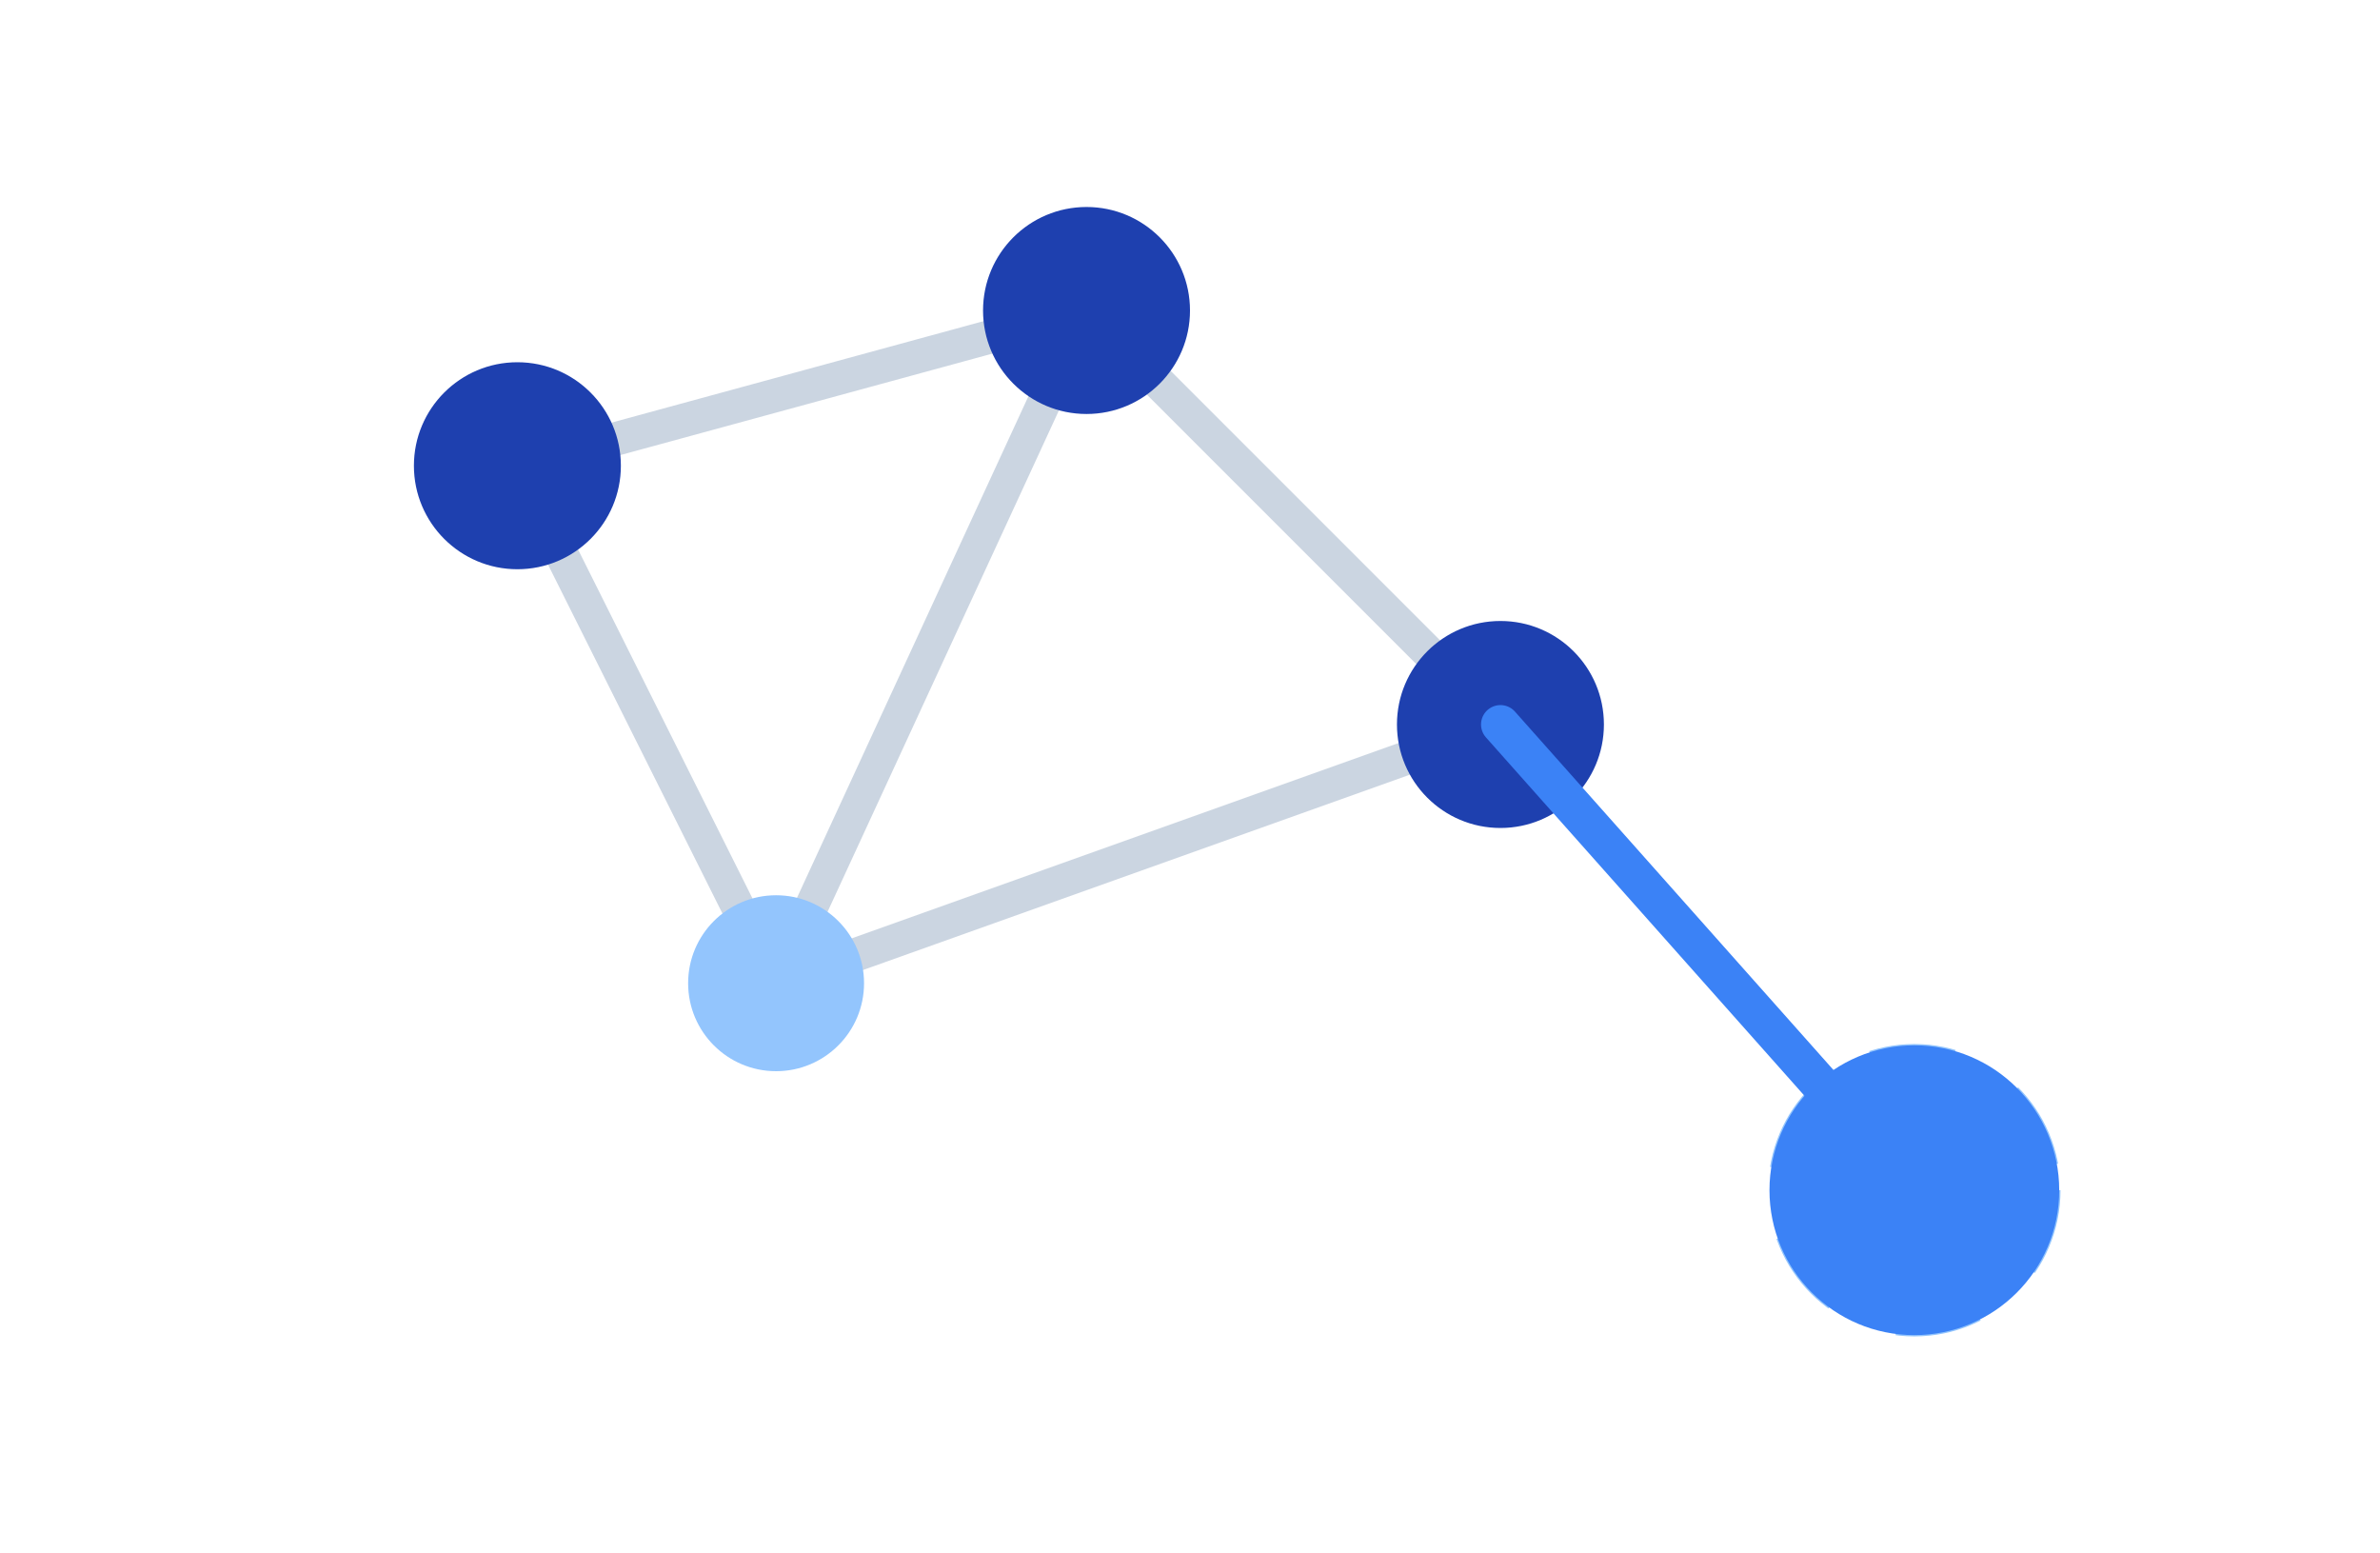
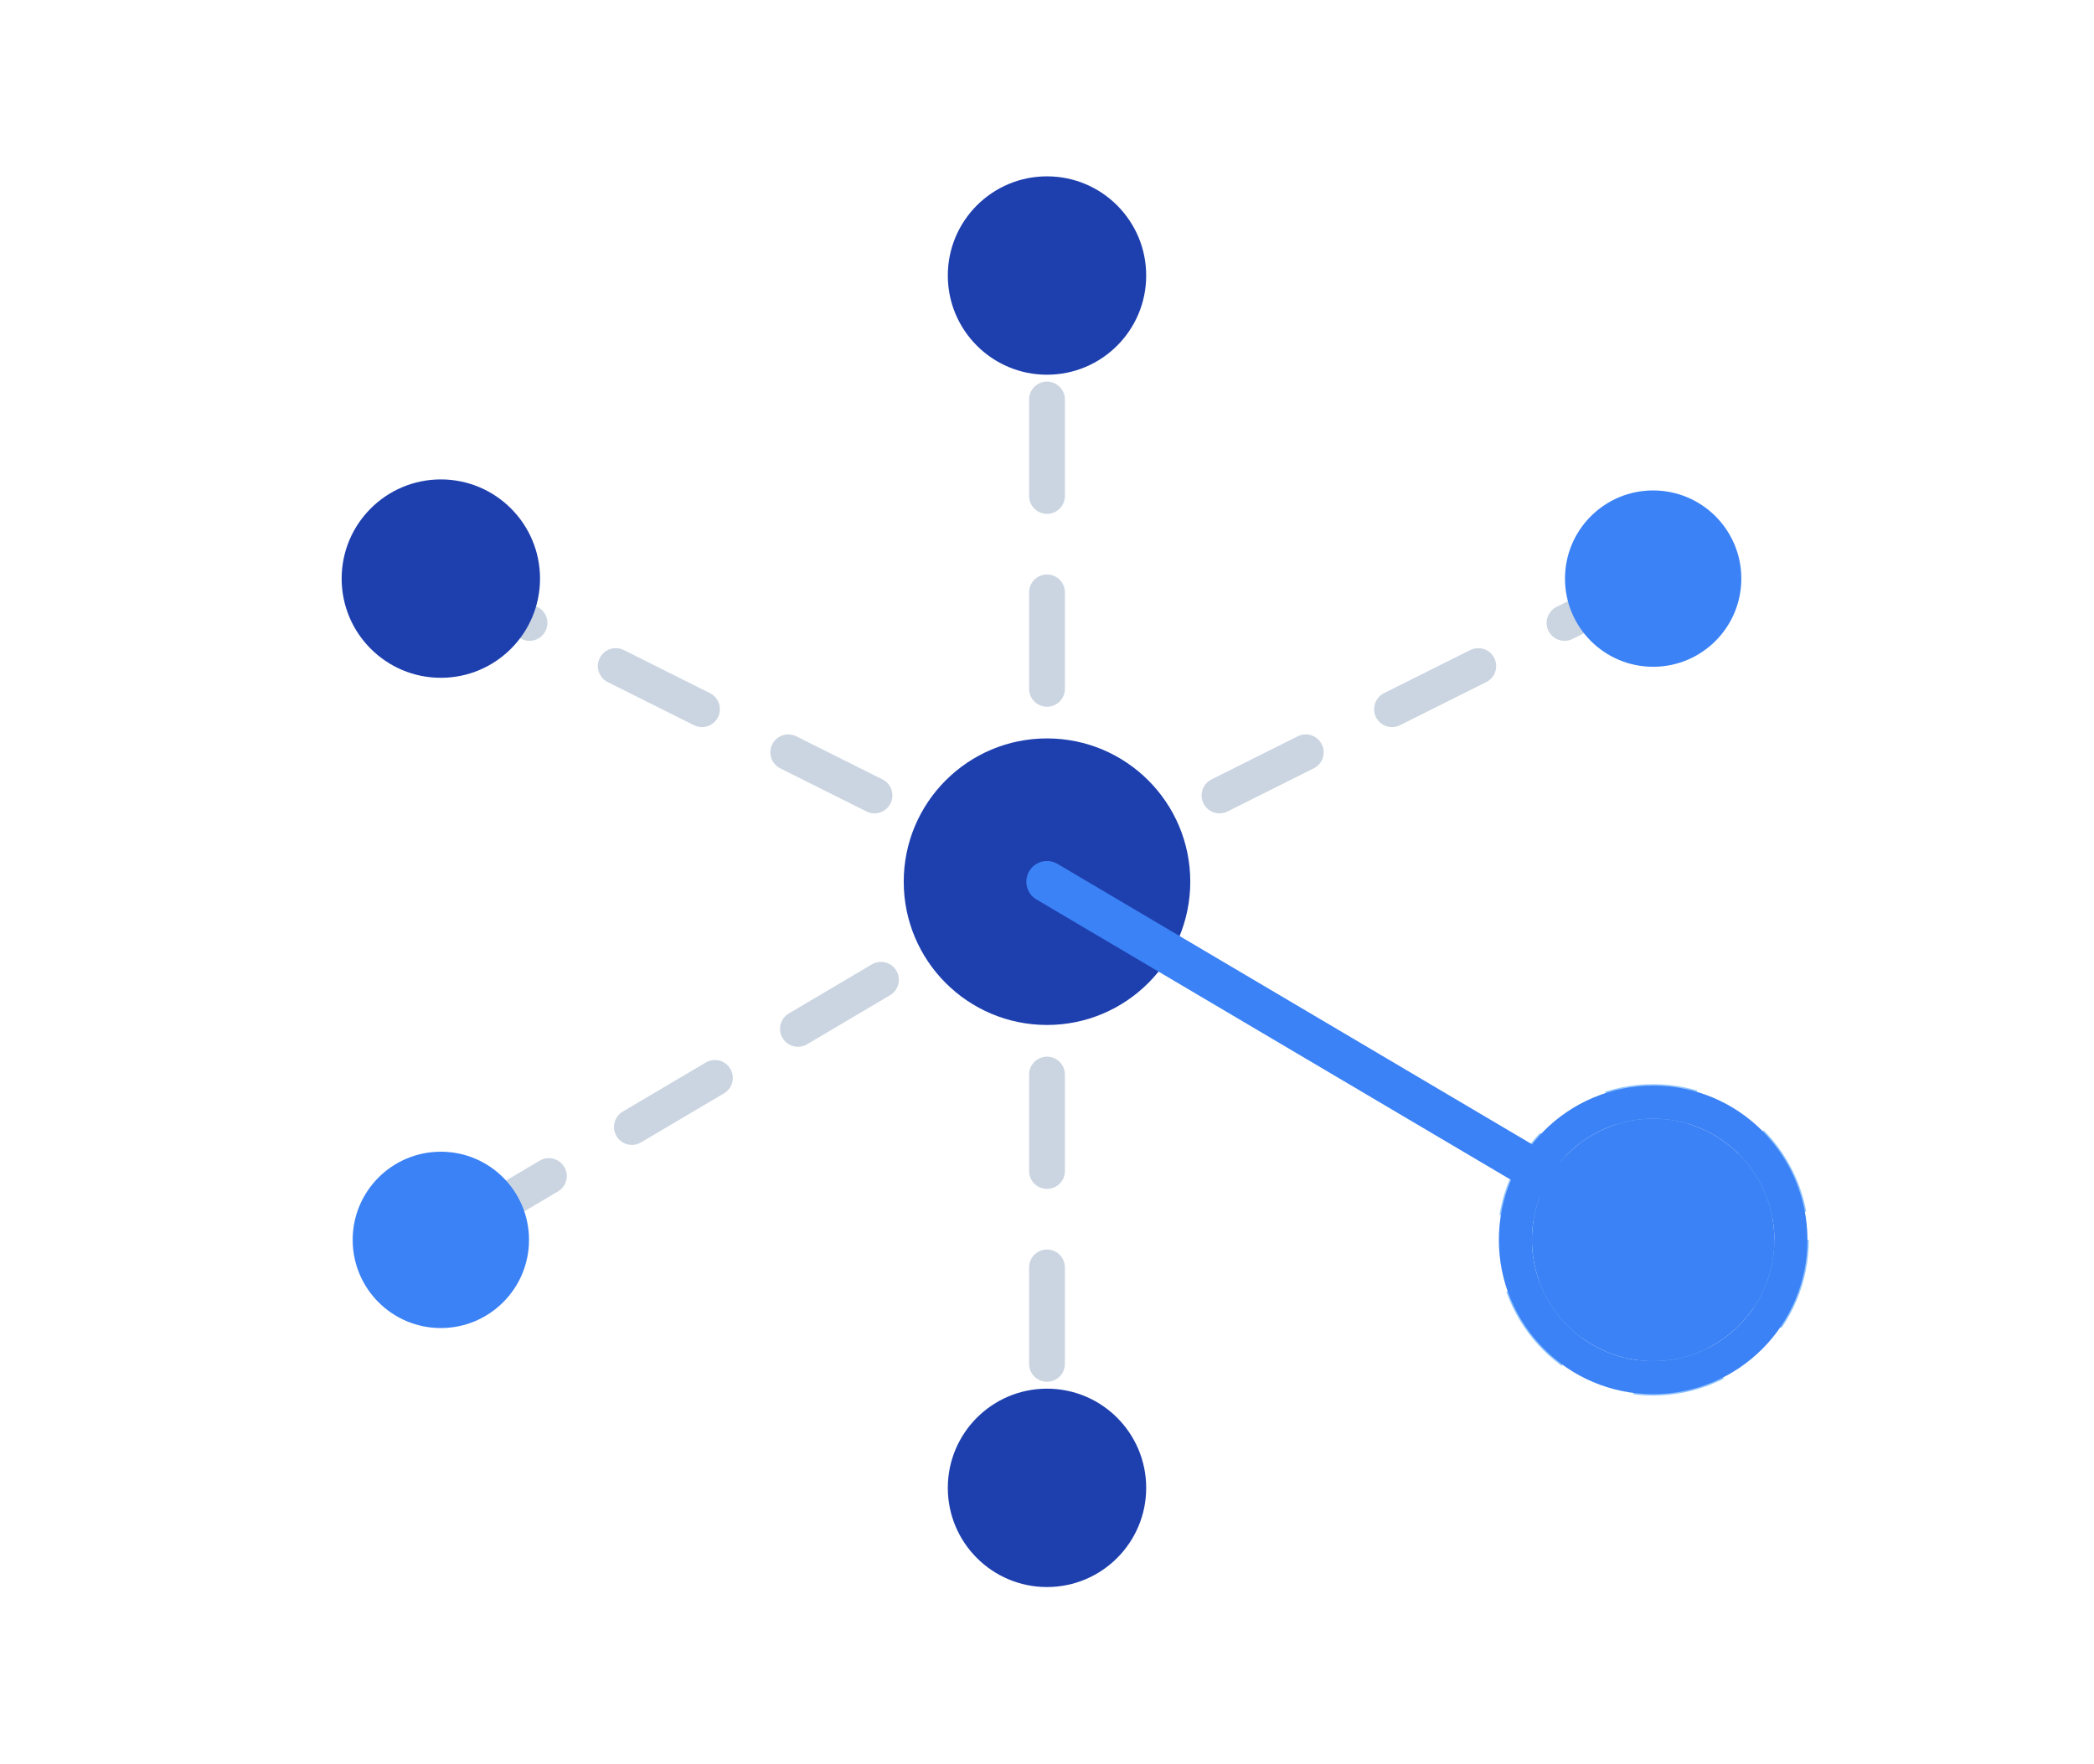
- <svg xmlns="http://www.w3.org/2000/svg" viewBox="0 0 92 60" width="92" height="60" role="img" aria-label="A new member joining the lab's network">
+ <svg xmlns="http://www.w3.org/2000/svg" viewBox="0 0 76 64" width="76" height="64" role="img" aria-label="Signals travelling across the lab's network as a new member joins an open place">
  <style>
-     .edge { fill: none; stroke: #cbd5e1; stroke-width: 1.3; stroke-linecap: round; }
-     .node { fill: #1e40af; }
-     .node-soft { fill: #93c5fd; }
+     .edge { fill: none; stroke: #cbd5e1; stroke-width: 1.3; stroke-linecap: round;
+             stroke-dasharray: 3.5 3.5; animation: flow 1.5s linear infinite; }
+     .e2 { animation-duration: 1.9s }  .e3 { animation-duration: 1.3s }
+     .e4 { animation-duration: 2.2s }  .e5 { animation-duration: 1.7s }
+     .hub  { fill: #1e40af; transform-box: fill-box; transform-origin: 50% 50%;
+             animation: beat 2.6s ease-in-out infinite; }
+     .node { fill: #1e40af; transform-box: fill-box; transform-origin: 50% 50%;
+             animation: blip 2.4s ease-in-out infinite; }
+     .n2 { animation-delay: .4s; fill: #3b82f6 }  .n3 { animation-delay: .8s }
+     .n4 { animation-delay: 1.2s; fill: #3b82f6 } .n5 { animation-delay: 1.6s }
+ 
    .slot { fill: none; stroke: #93c5fd; stroke-width: 1.3; stroke-dasharray: 3 2.5;
-             animation: slot 5s ease-in-out infinite; }
+             transform-box: fill-box; transform-origin: 50% 50%;
+             animation: slot 5s ease-in-out infinite, spin 9s linear infinite; }
    .join-edge { fill: none; stroke: #3b82f6; stroke-width: 1.5; stroke-linecap: round;
-                  stroke-dasharray: 26; animation: link 5s ease-in-out infinite; }
+                  stroke-dasharray: 24; animation: link 5s ease-in-out infinite; }
    .join-node { fill: #3b82f6; transform-box: fill-box; transform-origin: 50% 50%;
-                  animation: land 5s ease-in-out infinite; }
+                  animation: land 5s cubic-bezier(.3,1.4,.5,1) infinite; }
    .pulse { fill: none; stroke: #3b82f6; stroke-width: 1.2; transform-box: fill-box;
-              transform-origin: 50% 50%; animation: pulse 5s ease-in-out infinite; }
-     @keyframes slot  { 0%, 26% { opacity: 1 } 36%, 100% { opacity: 0 } }
-     @keyframes link  { 0%, 24% { stroke-dashoffset: 26 } 44%, 92% { stroke-dashoffset: 0 }
-                        100% { stroke-dashoffset: 26 } }
-     @keyframes land  { 0%, 28% { transform: scale(0); opacity: 0 }
-                        44% { transform: scale(1.25); opacity: 1 }
-                        52%, 92% { transform: scale(1); opacity: 1 }
-                        100% { transform: scale(0); opacity: 0 } }
-     @keyframes pulse { 0%, 46% { transform: scale(0.6); opacity: 0 }
-                        58% { opacity: 0.55 } 76%, 100% { transform: scale(2.2); opacity: 0 } }
+              transform-origin: 50% 50%; animation: pulse 5s ease-out infinite; }
+ 
+     @keyframes flow  { to { stroke-dashoffset: -14 } }
+     @keyframes beat  { 0%, 100% { transform: scale(1) } 50% { transform: scale(1.12) } }
+     @keyframes blip  { 0%, 70%, 100% { transform: scale(1); opacity: .85 }
+                        35% { transform: scale(1.3); opacity: 1 } }
+     @keyframes slot  { 0%, 24% { opacity: 1 } 34%, 100% { opacity: 0 } }
+     @keyframes spin  { to { transform: rotate(360deg) } }
+     @keyframes link  { 0%, 22% { stroke-dashoffset: 24 } 40%, 92% { stroke-dashoffset: 0 }
+                        100% { stroke-dashoffset: 24 } }
+     @keyframes land  { 0%, 26% { transform: translate(10px, 9px) scale(0); opacity: 0 }
+                        42%, 92% { transform: translate(0, 0) scale(1); opacity: 1 }
+                        100% { transform: translate(10px, 9px) scale(0); opacity: 0 } }
+     @keyframes pulse { 0%, 42% { transform: scale(.6); opacity: 0 }
+                        54% { opacity: .5 } 74%, 100% { transform: scale(2.4); opacity: 0 } }
    @media (prefers-reduced-motion: reduce) {
-       .slot { animation: none; opacity: 0 }
+       .edge, .hub, .node, .join-node, .slot, .pulse { animation: none }
+       .slot, .pulse { opacity: 0 }
      .join-edge { animation: none; stroke-dashoffset: 0 }
-       .join-node { animation: none; opacity: 1; transform: none }
-       .pulse { animation: none; opacity: 0 }
+       .join-node { opacity: 1 }
    }
  </style>
-   <path class="edge" d="M20 18 L42 12 M20 18 L30 38 M42 12 L30 38 M42 12 L58 28 M30 38 L58 28" />
-   <circle class="node" cx="20" cy="18" r="4" />
-   <circle class="node" cx="42" cy="12" r="4" />
-   <circle class="node-soft" cx="30" cy="38" r="3.4" />
-   <circle class="node" cx="58" cy="28" r="4" />
-   <circle class="slot" cx="74" cy="46" r="5" />
-   <path class="join-edge" d="M58 28 L74 46" />
-   <circle class="pulse" cx="74" cy="46" r="5" />
-   <circle class="join-node" cx="74" cy="46" r="4.6" />
+   <path class="edge" d="M38 32 L16 21" />
+   <path class="edge e2" d="M38 32 L16 45" />
+   <path class="edge e3" d="M38 32 L38 10" />
+   <path class="edge e4" d="M38 32 L60 21" />
+   <path class="edge e5" d="M38 32 L38 54" />
+   <circle class="node" cx="16" cy="21" r="3.6" />
+   <circle class="node n2" cx="16" cy="45" r="3.2" />
+   <circle class="node n3" cx="38" cy="10" r="3.6" />
+   <circle class="node n4" cx="60" cy="21" r="3.2" />
+   <circle class="node n5" cx="38" cy="54" r="3.6" />
+   <circle class="hub" cx="38" cy="32" r="5.2" />
+   <circle class="slot" cx="60" cy="45" r="5" />
+   <path class="join-edge" d="M38 32 L60 45" />
+   <circle class="pulse" cx="60" cy="45" r="5" />
+   <circle class="join-node" cx="60" cy="45" r="4.4" />
</svg>
